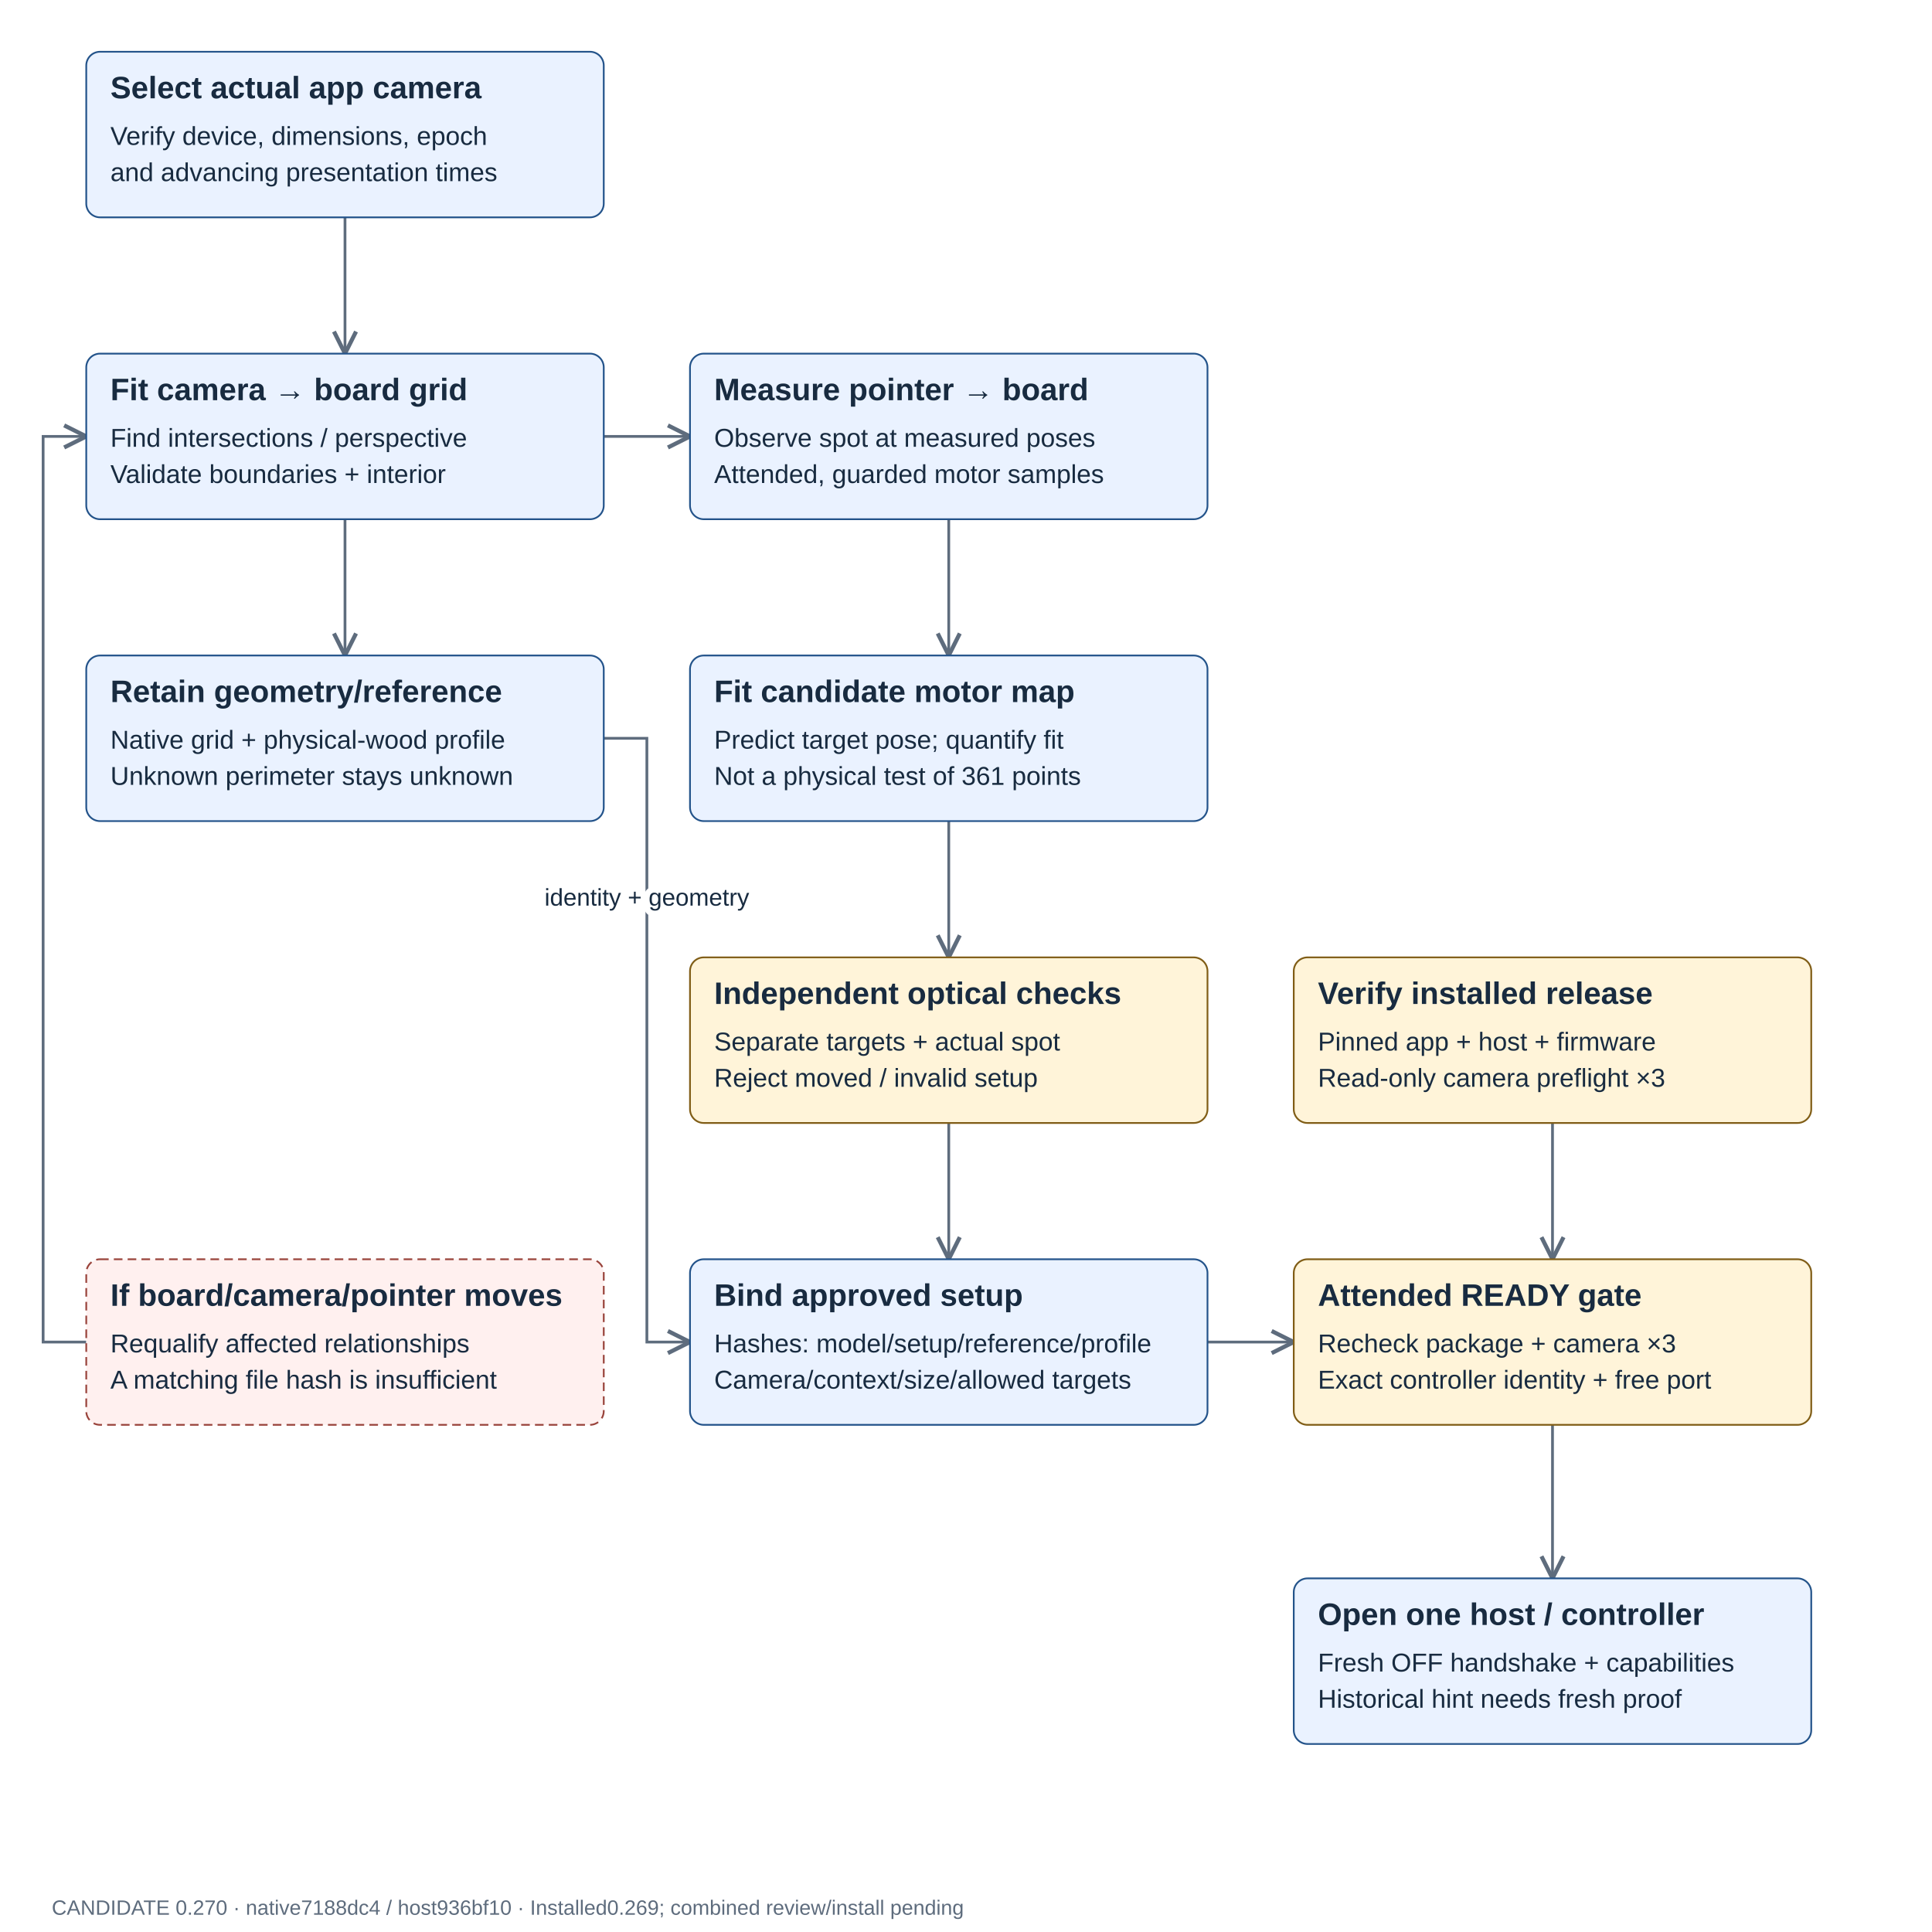
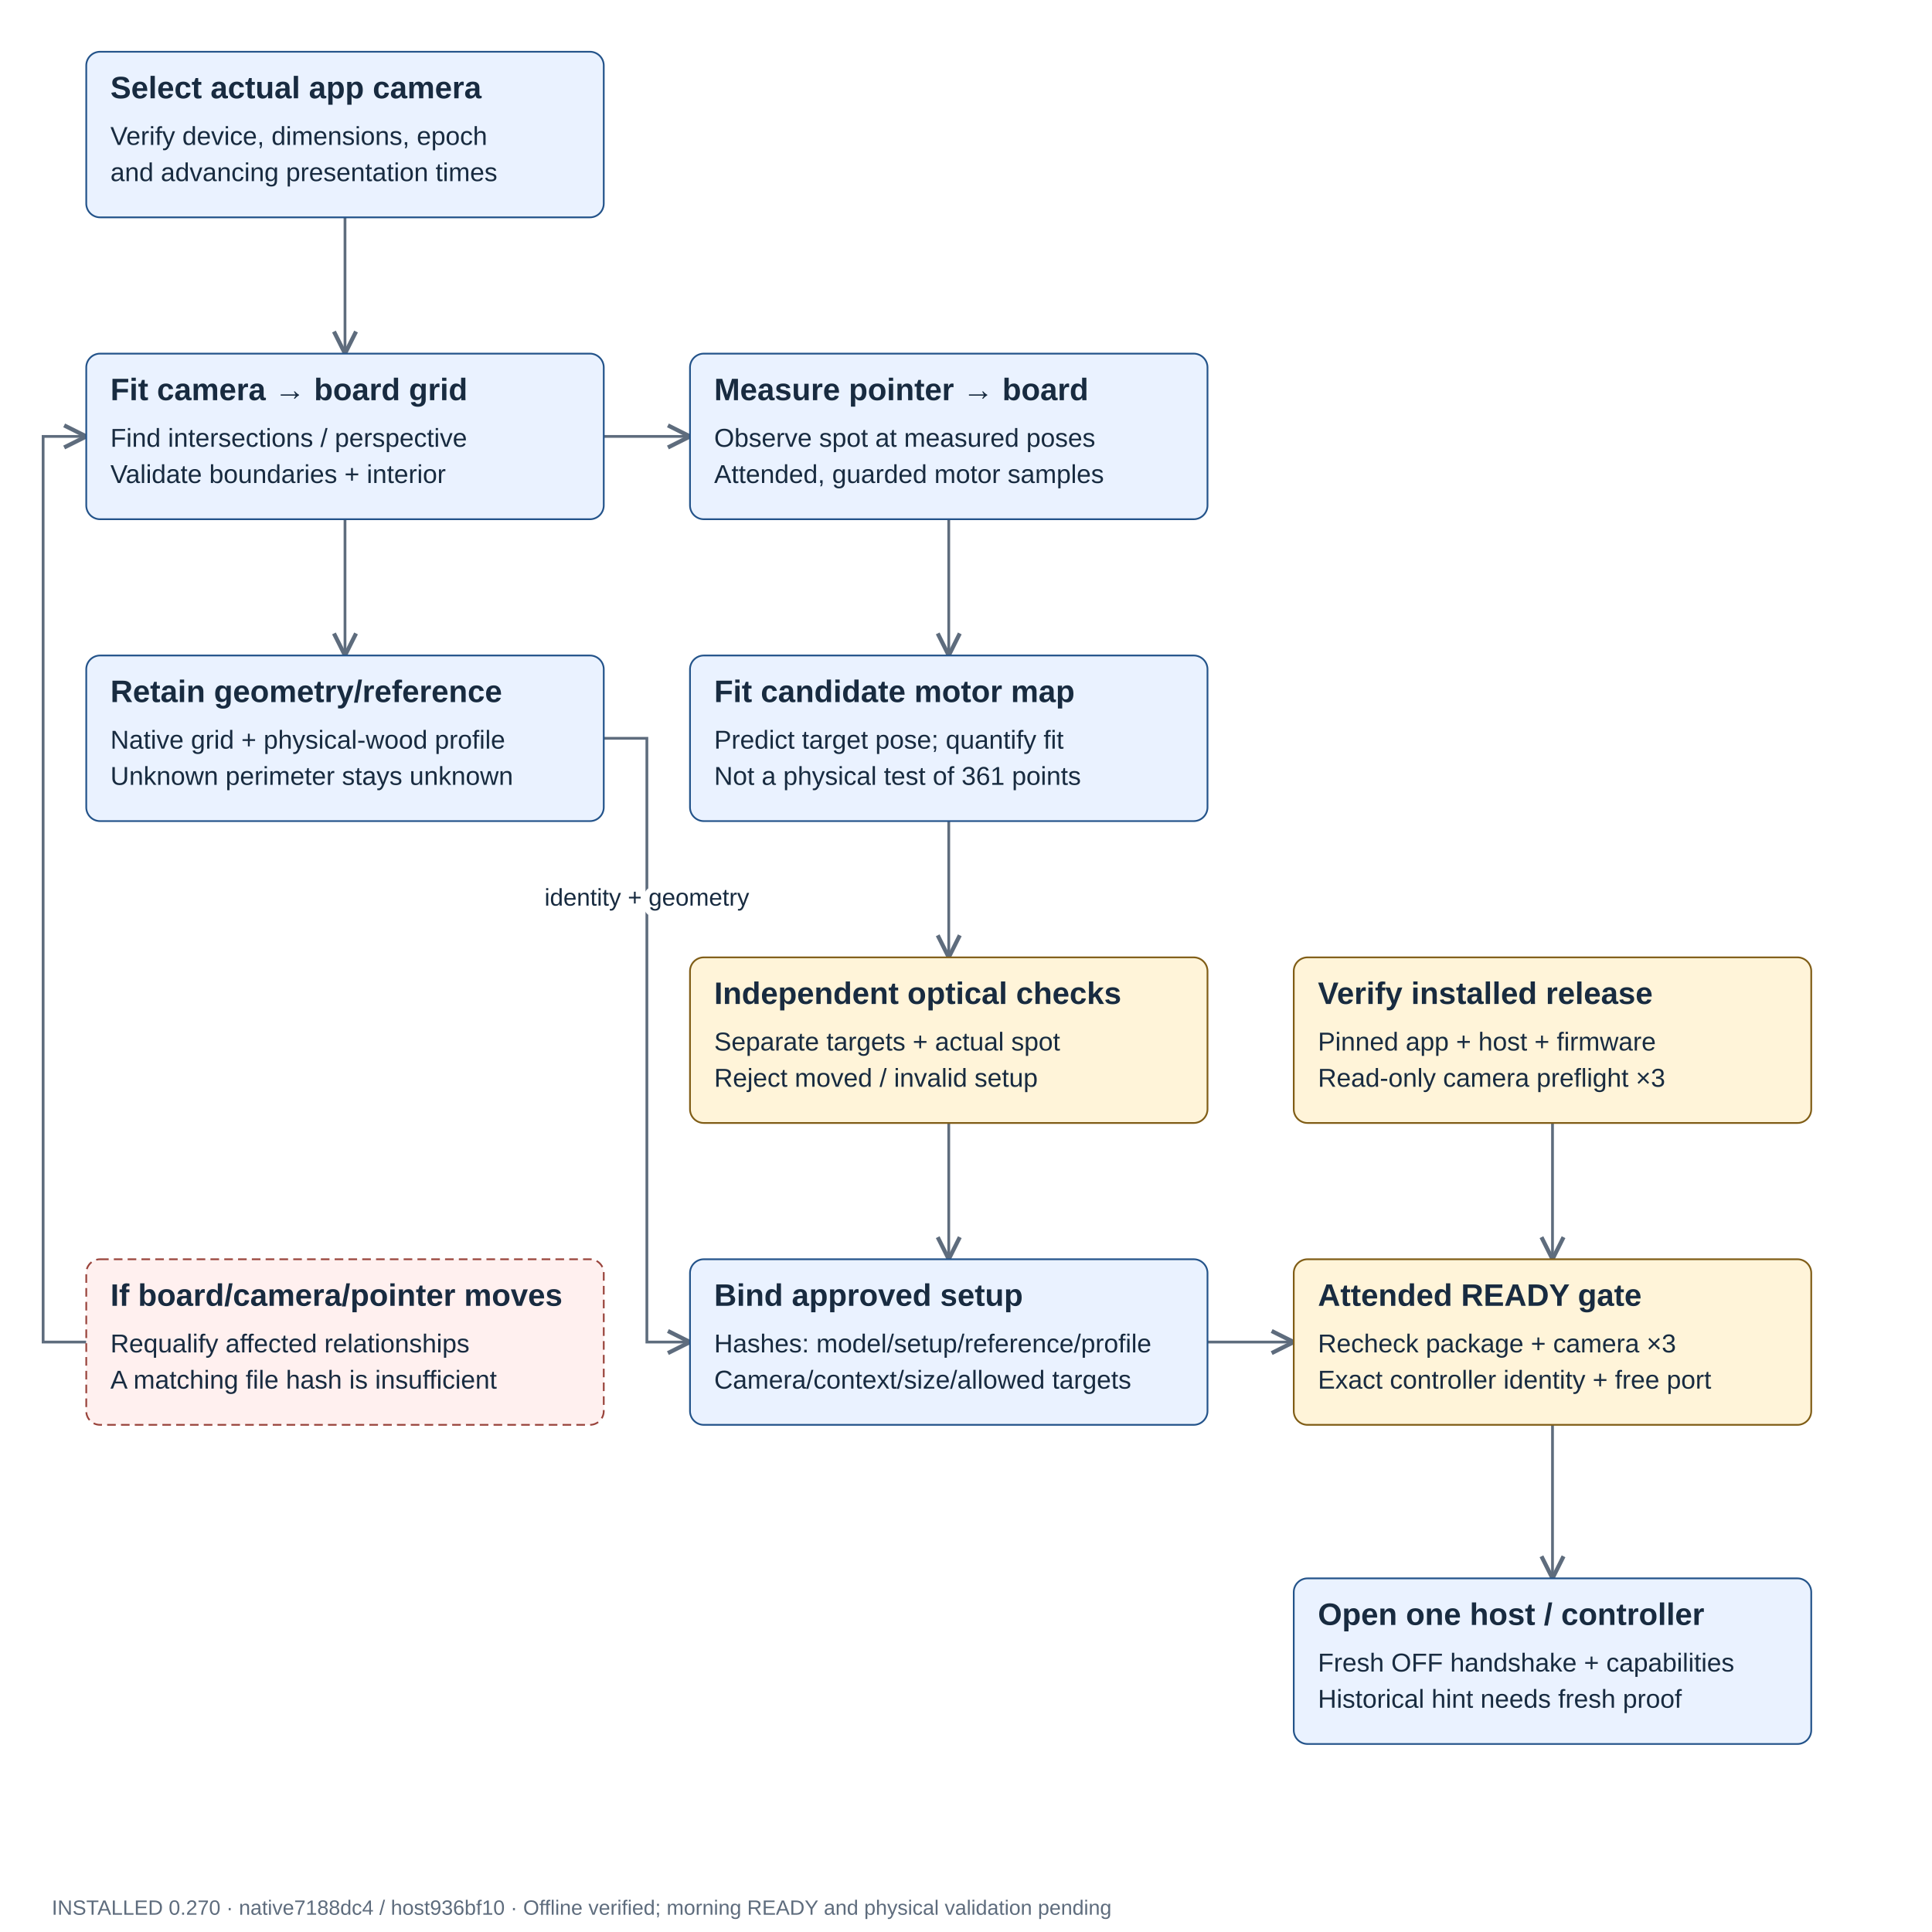
<svg xmlns="http://www.w3.org/2000/svg" viewBox="0 0 1120 1120" width="1120" height="1120" role="img" aria-labelledby="calibration-title calibration-desc">
  <defs>
    <marker id="arrow" markerWidth="10" markerHeight="10" refX="9" refY="5" orient="auto-start-reverse">
      <path d="M 1 1 L 9 5 L 1 9" fill="none" stroke="#5e6c7d" stroke-width="1.5" />
    </marker>
  </defs>
  <style>text{font-family:Arial,Helvetica,sans-serif;fill:#182b40}.edge-label{font-size:14px;paint-order:stroke;stroke:#fff;stroke-width:7px;stroke-linejoin:round}.node-title{font-size:18px;font-weight:600}.node-body{font-size:15px}</style>
  <rect width="100%" height="100%" fill="#fff" />
  <polyline points="200.0,126.0 200.0,205.0" fill="none" stroke="#5e6c7d" stroke-width="1.6" marker-end="url(#arrow)" />
  <polyline points="200.0,301.0 200.0,380.0" fill="none" stroke="#5e6c7d" stroke-width="1.6" marker-end="url(#arrow)" />
  <polyline points="350.0,253.0 400.0,253.0" fill="none" stroke="#5e6c7d" stroke-width="1.6" marker-end="url(#arrow)" />
  <polyline points="550.0,301.0 550.0,380.0" fill="none" stroke="#5e6c7d" stroke-width="1.6" marker-end="url(#arrow)" />
  <polyline points="550.0,476.0 550.0,555.0" fill="none" stroke="#5e6c7d" stroke-width="1.6" marker-end="url(#arrow)" />
  <polyline points="550.0,651.0 550.0,730.0" fill="none" stroke="#5e6c7d" stroke-width="1.6" marker-end="url(#arrow)" />
  <polyline points="700.0,778.0 750.0,778.0" fill="none" stroke="#5e6c7d" stroke-width="1.6" marker-end="url(#arrow)" />
  <polyline points="900.0,651.0 900.0,730.0" fill="none" stroke="#5e6c7d" stroke-width="1.6" marker-end="url(#arrow)" />
  <polyline points="900.0,826.0 900.0,915.0" fill="none" stroke="#5e6c7d" stroke-width="1.6" marker-end="url(#arrow)" />
  <polyline points="350.0,428.0 375,428 375,778 400.0,778.0" fill="none" stroke="#5e6c7d" stroke-width="1.6" marker-end="url(#arrow)" />
  <text class="edge-label" x="375.0" y="525.0" text-anchor="middle">identity + geometry</text>
  <polyline points="50.0,778.0 25,778 25,253 50.0,253.0" fill="none" stroke="#5e6c7d" stroke-width="1.6" marker-end="url(#arrow)" />
  <g data-node="select">
    <rect x="50" y="30" width="300" height="96" rx="8" fill="#eaf2ff" stroke="#23538a" />
    <text class="node-title" x="64" y="57">Select actual app camera</text>
    <text class="node-body" x="64" y="84">Verify device, dimensions, epoch</text>
    <text class="node-body" x="64" y="105">and advancing presentation times</text>
  </g>
  <g data-node="grid">
    <rect x="50" y="205" width="300" height="96" rx="8" fill="#eaf2ff" stroke="#23538a" />
    <text class="node-title" x="64" y="232">Fit camera → board grid</text>
    <text class="node-body" x="64" y="259">Find intersections / perspective</text>
    <text class="node-body" x="64" y="280">Validate boundaries + interior</text>
  </g>
  <g data-node="ref">
    <rect x="50" y="380" width="300" height="96" rx="8" fill="#eaf2ff" stroke="#23538a" />
    <text class="node-title" x="64" y="407">Retain geometry/reference</text>
    <text class="node-body" x="64" y="434">Native grid + physical-wood profile</text>
    <text class="node-body" x="64" y="455">Unknown perimeter stays unknown</text>
  </g>
  <g data-node="measure">
    <rect x="400" y="205" width="300" height="96" rx="8" fill="#eaf2ff" stroke="#23538a" />
    <text class="node-title" x="414" y="232">Measure pointer → board</text>
    <text class="node-body" x="414" y="259">Observe spot at measured poses</text>
    <text class="node-body" x="414" y="280">Attended, guarded motor samples</text>
  </g>
  <g data-node="fit">
    <rect x="400" y="380" width="300" height="96" rx="8" fill="#eaf2ff" stroke="#23538a" />
    <text class="node-title" x="414" y="407">Fit candidate motor map</text>
    <text class="node-body" x="414" y="434">Predict target pose; quantify fit</text>
    <text class="node-body" x="414" y="455">Not a physical test of 361 points</text>
  </g>
  <g data-node="check">
    <rect x="400" y="555" width="300" height="96" rx="8" fill="#fff4d9" stroke="#805d16" />
    <text class="node-title" x="414" y="582">Independent optical checks</text>
    <text class="node-body" x="414" y="609">Separate targets + actual spot</text>
    <text class="node-body" x="414" y="630">Reject moved / invalid setup</text>
  </g>
  <g data-node="bind">
    <rect x="400" y="730" width="300" height="96" rx="8" fill="#eaf2ff" stroke="#23538a" />
    <text class="node-title" x="414" y="757">Bind approved setup</text>
    <text class="node-body" x="414" y="784">Hashes: model/setup/reference/profile</text>
    <text class="node-body" x="414" y="805">Camera/context/size/allowed targets</text>
  </g>
  <g data-node="verify">
    <rect x="750" y="555" width="300" height="96" rx="8" fill="#fff4d9" stroke="#805d16" />
    <text class="node-title" x="764" y="582">Verify installed release</text>
    <text class="node-body" x="764" y="609">Pinned app + host + firmware</text>
    <text class="node-body" x="764" y="630">Read-only camera preflight ×3</text>
  </g>
  <g data-node="ready">
    <rect x="750" y="730" width="300" height="96" rx="8" fill="#fff4d9" stroke="#805d16" />
    <text class="node-title" x="764" y="757">Attended READY gate</text>
    <text class="node-body" x="764" y="784">Recheck package + camera ×3</text>
    <text class="node-body" x="764" y="805">Exact controller identity + free port</text>
  </g>
  <g data-node="launch">
    <rect x="750" y="915" width="300" height="96" rx="8" fill="#eaf2ff" stroke="#23538a" />
    <text class="node-title" x="764" y="942">Open one host / controller</text>
    <text class="node-body" x="764" y="969">Fresh OFF handshake + capabilities</text>
    <text class="node-body" x="764" y="990">Historical hint needs fresh proof</text>
  </g>
  <g data-node="moved">
    <rect x="50" y="730" width="300" height="96" rx="8" fill="#fff0ef" stroke="#99433b" stroke-dasharray="5 3" />
    <text class="node-title" x="64" y="757">If board/camera/pointer moves</text>
    <text class="node-body" x="64" y="784">Requalify affected relationships</text>
    <text class="node-body" x="64" y="805">A matching file hash is insufficient</text>
  </g>
-   <text x="30" y="1110" style="font-size:12px;fill:#5e6c7d">CANDIDATE 0.270 · native7188dc4 / host936bf10 · Installed0.269; combined review/install pending</text>
+   <text x="30" y="1110" style="font-size:12px;fill:#5e6c7d">INSTALLED 0.270 · native7188dc4 / host936bf10 · Offline verified; morning READY and physical validation pending</text>
</svg>
